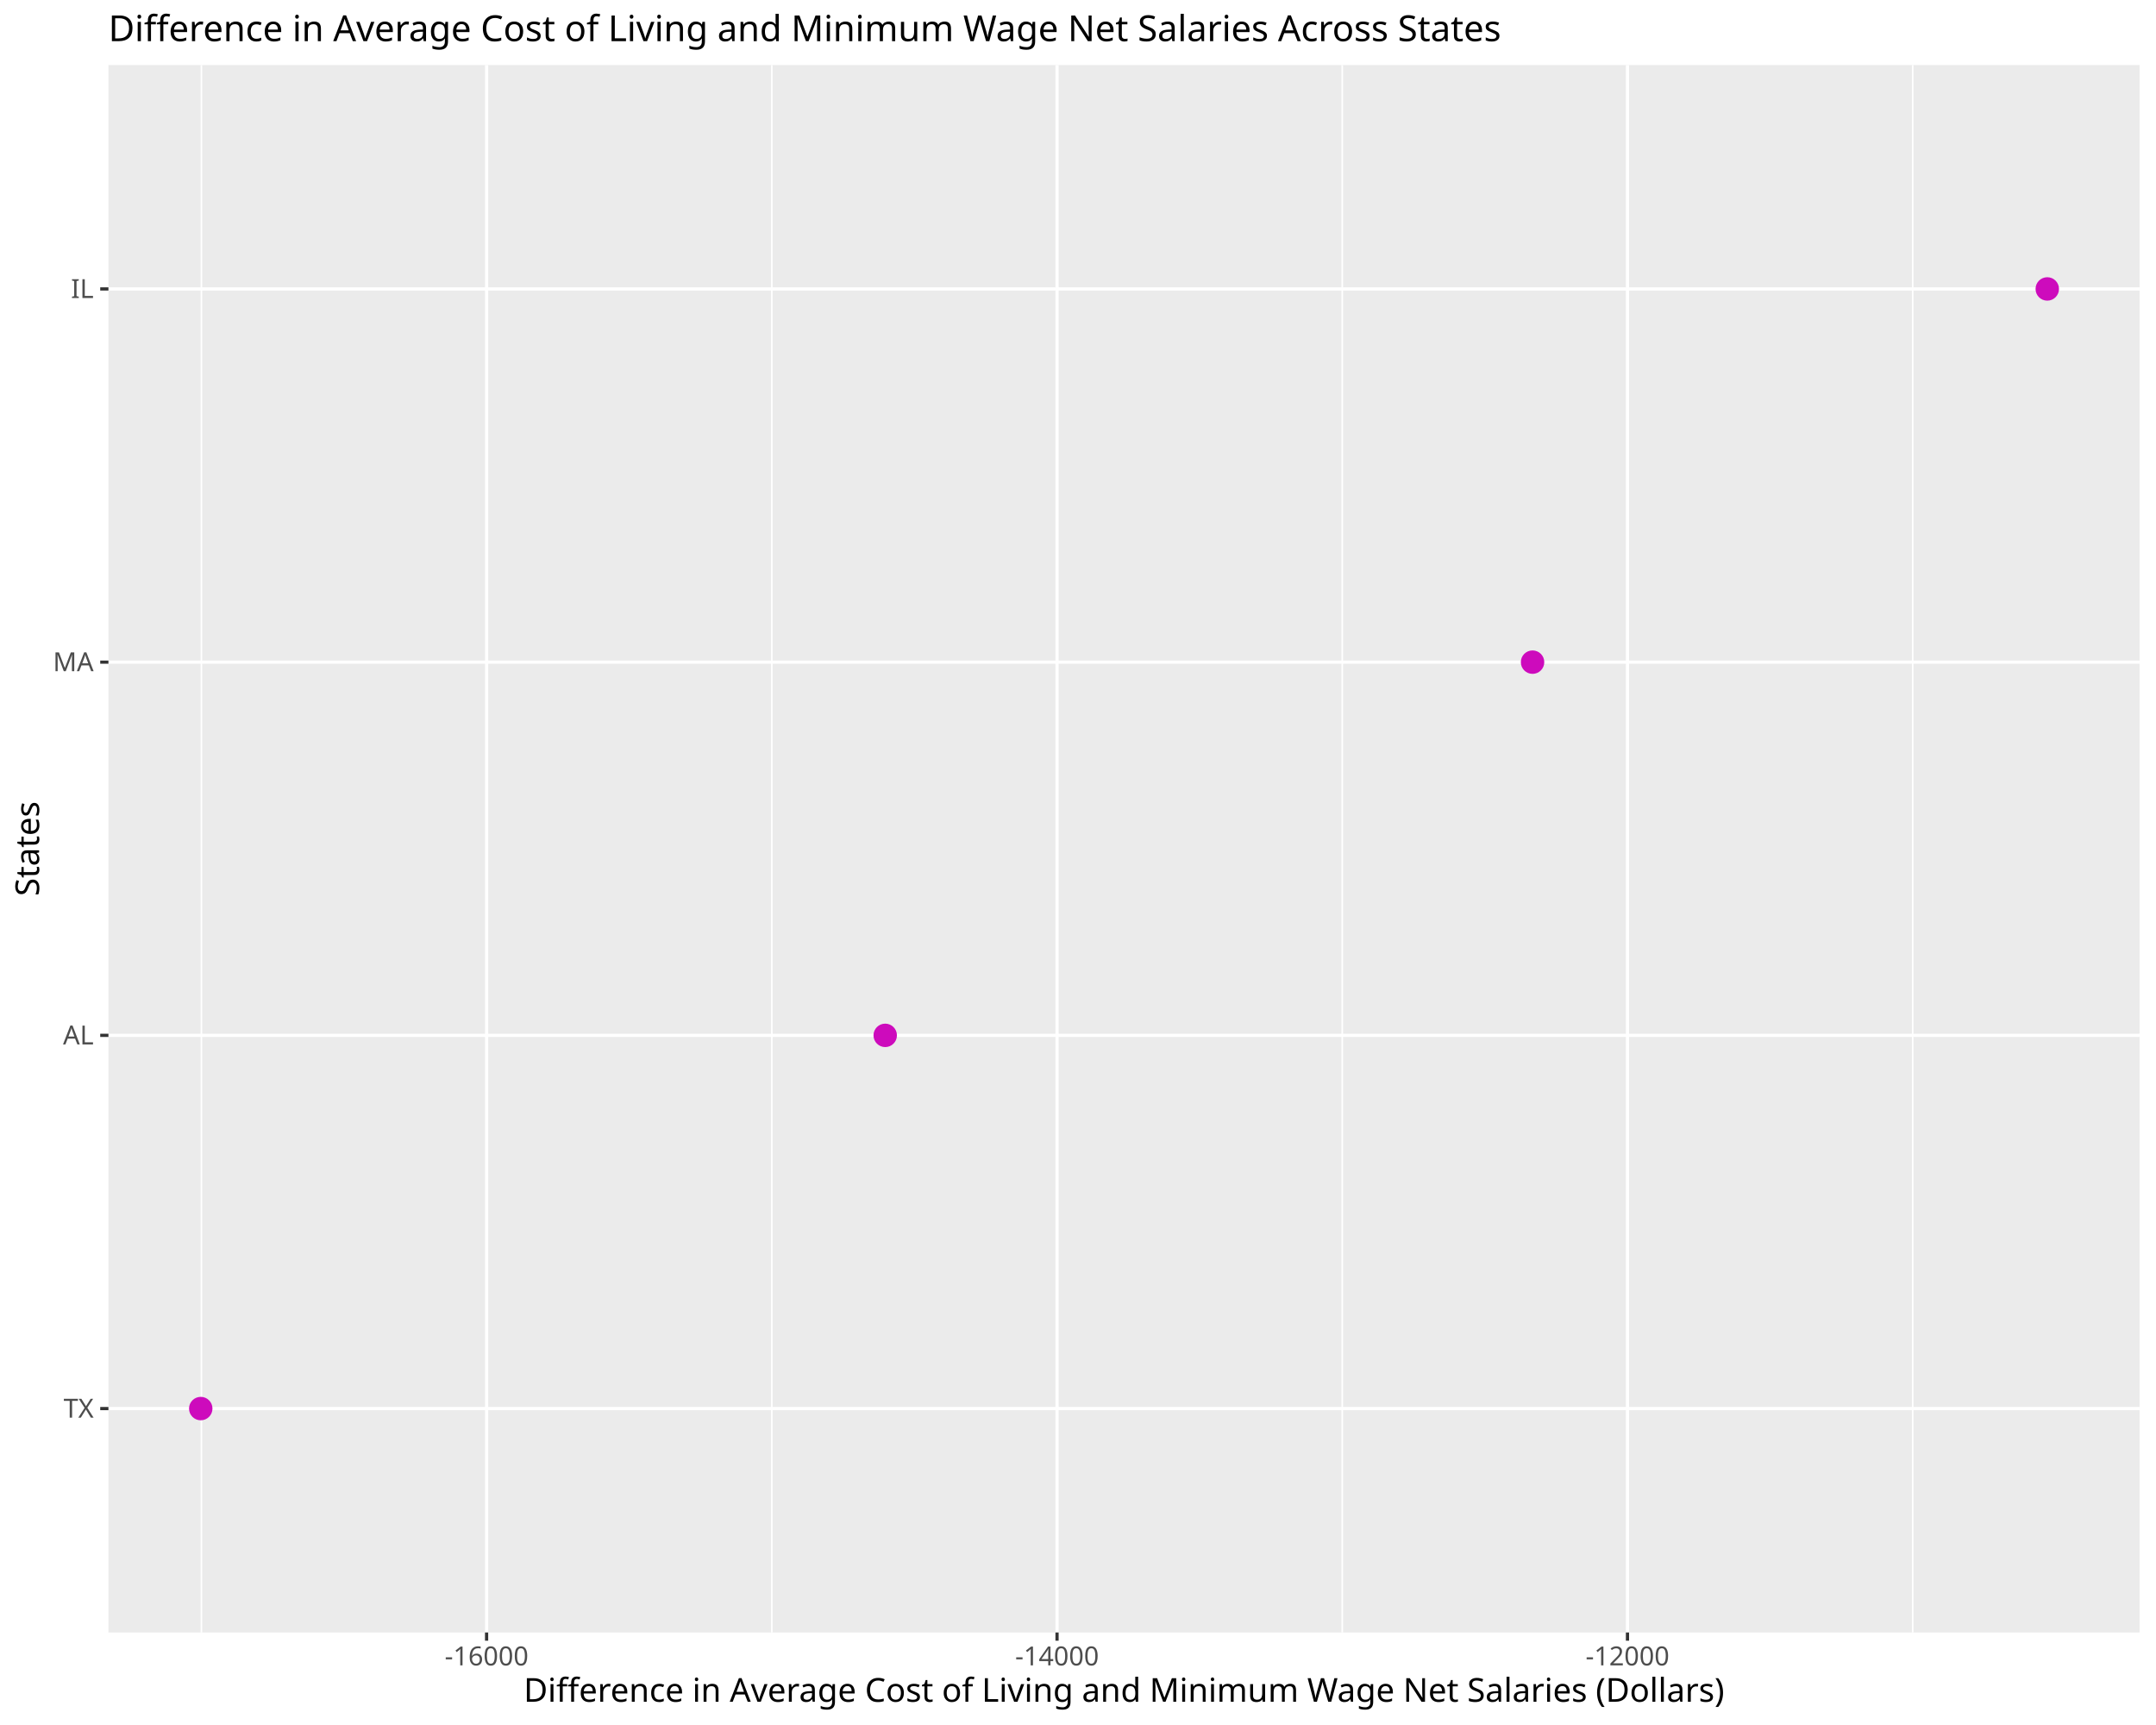
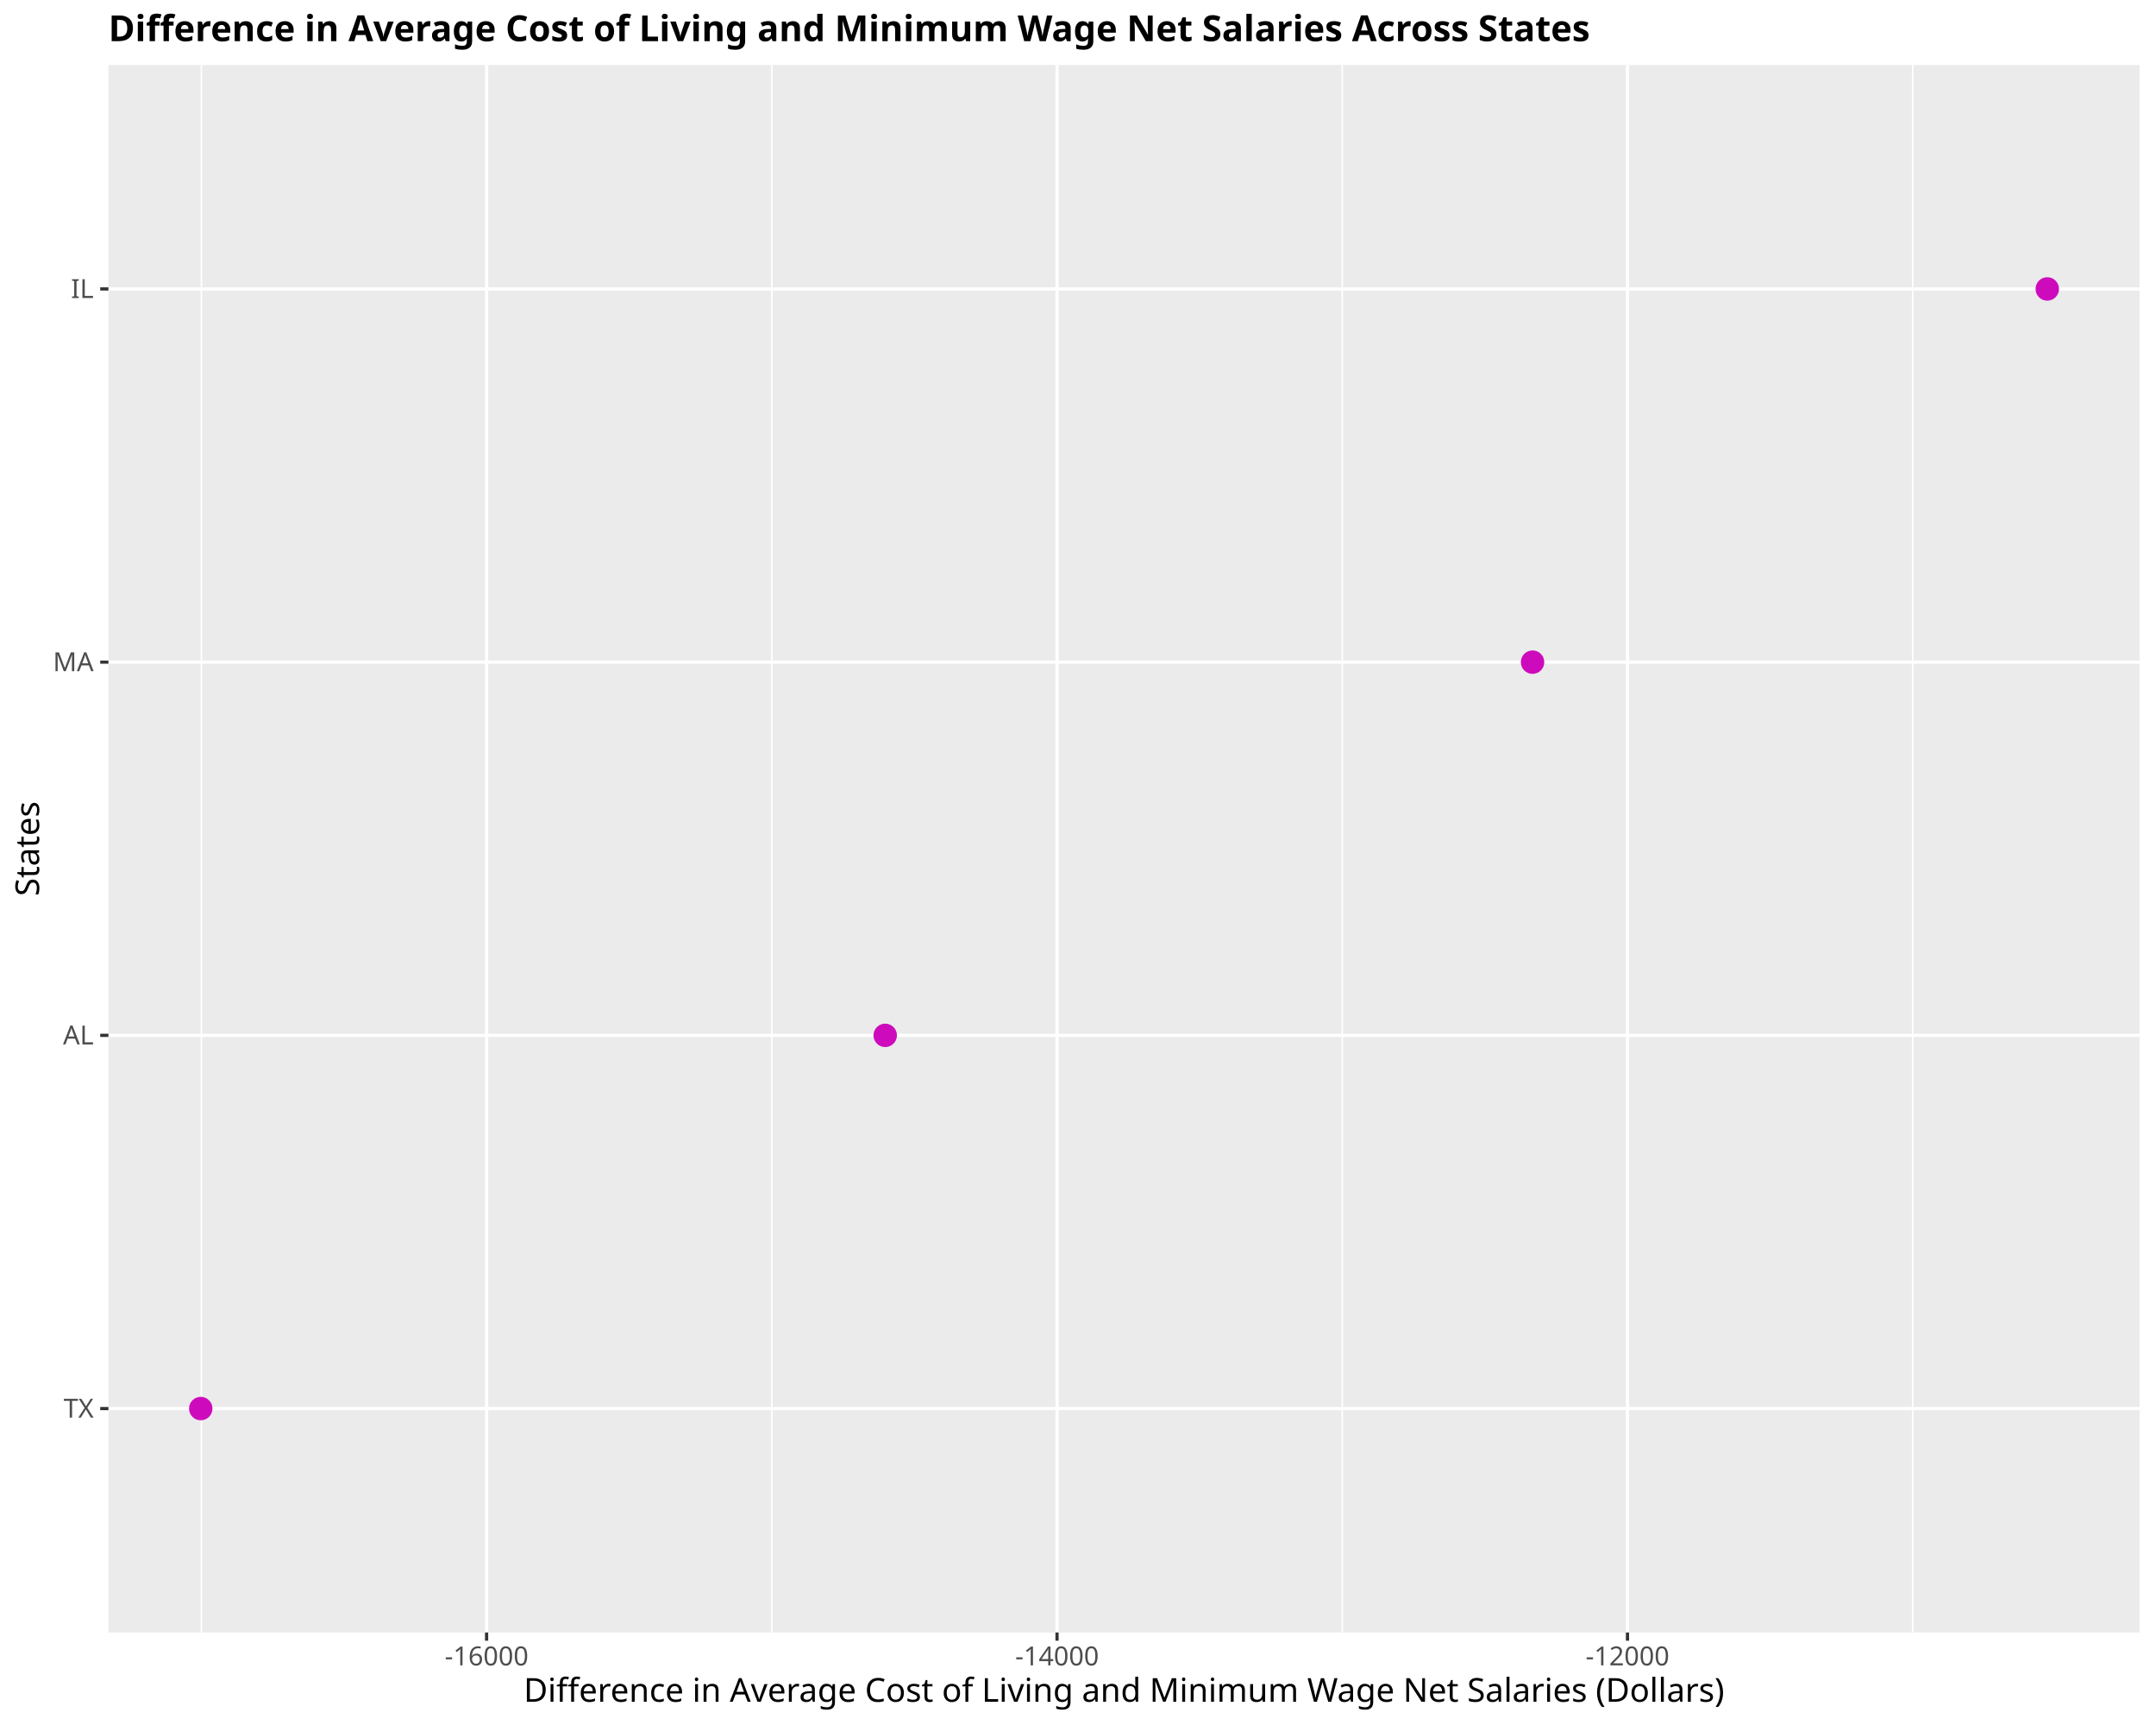
<svg xmlns="http://www.w3.org/2000/svg" class="svglite" data-engine-version="2.0" width="720.00pt" height="576.00pt" viewBox="0 0 720.00 576.00">
  <defs>
    <style type="text/css">
    .svglite line, .svglite polyline, .svglite polygon, .svglite path, .svglite rect, .svglite circle {
      fill: none;
      stroke: #000000;
      stroke-linecap: round;
      stroke-linejoin: round;
      stroke-miterlimit: 10.00;
    }
  </style>
  </defs>
  <rect width="100%" height="100%" style="stroke: none; fill: #FFFFFF;" />
  <defs>
    <clipPath id="cpMC4wMHw3MjAuMDB8MC4wMHw1NzYuMDA=">
      <rect x="0.00" y="0.00" width="720.00" height="576.00" />
    </clipPath>
  </defs>
  <g clip-path="url(#cpMC4wMHw3MjAuMDB8MC4wMHw1NzYuMDA=)">
    <rect x="0.00" y="0.00" width="720.00" height="576.00" style="stroke-width: 1.07; stroke: #FFFFFF; fill: #FFFFFF;" />
  </g>
  <defs>
    <clipPath id="cpMzYuMjF8NzE0LjUyfDIxLjcxfDU0NS4xMQ==">
      <rect x="36.21" y="21.71" width="678.31" height="523.40" />
    </clipPath>
  </defs>
  <g clip-path="url(#cpMzYuMjF8NzE0LjUyfDIxLjcxfDU0NS4xMQ==)">
    <rect x="36.21" y="21.71" width="678.31" height="523.40" style="stroke-width: 1.07; stroke: none; fill: #EBEBEB;" />
    <polyline points="67.25,545.11 67.25,21.71 " style="stroke-width: 0.53; stroke: #FFFFFF; stroke-linecap: butt;" />
    <polyline points="257.75,545.11 257.75,21.71 " style="stroke-width: 0.53; stroke: #FFFFFF; stroke-linecap: butt;" />
    <polyline points="448.25,545.11 448.25,21.71 " style="stroke-width: 0.53; stroke: #FFFFFF; stroke-linecap: butt;" />
    <polyline points="638.75,545.11 638.75,21.71 " style="stroke-width: 0.53; stroke: #FFFFFF; stroke-linecap: butt;" />
    <polyline points="36.21,470.34 714.52,470.34 " style="stroke-width: 1.07; stroke: #FFFFFF; stroke-linecap: butt;" />
    <polyline points="36.21,345.72 714.52,345.72 " style="stroke-width: 1.07; stroke: #FFFFFF; stroke-linecap: butt;" />
    <polyline points="36.21,221.10 714.52,221.10 " style="stroke-width: 1.07; stroke: #FFFFFF; stroke-linecap: butt;" />
    <polyline points="36.21,96.48 714.52,96.48 " style="stroke-width: 1.07; stroke: #FFFFFF; stroke-linecap: butt;" />
    <polyline points="162.50,545.11 162.50,21.71 " style="stroke-width: 1.07; stroke: #FFFFFF; stroke-linecap: butt;" />
    <polyline points="353.00,545.11 353.00,21.71 " style="stroke-width: 1.07; stroke: #FFFFFF; stroke-linecap: butt;" />
    <polyline points="543.50,545.11 543.50,21.71 " style="stroke-width: 1.07; stroke: #FFFFFF; stroke-linecap: butt;" />
    <circle cx="67.04" cy="470.34" r="3.56" style="stroke-width: 0.71; stroke: #CD0BBC; fill: #CD0BBC;" />
    <circle cx="295.62" cy="345.72" r="3.56" style="stroke-width: 0.71; stroke: #CD0BBC; fill: #CD0BBC;" />
    <circle cx="511.80" cy="221.10" r="3.56" style="stroke-width: 0.71; stroke: #CD0BBC; fill: #CD0BBC;" />
    <circle cx="683.69" cy="96.48" r="3.56" style="stroke-width: 0.71; stroke: #CD0BBC; fill: #CD0BBC;" />
  </g>
  <g clip-path="url(#cpMC4wMHw3MjAuMDB8MC4wMHw1NzYuMDA=)">
    <text x="31.28" y="473.37" text-anchor="end" style="font-size: 8.80px; fill: #4D4D4D; font-family: sans;" textLength="11.25px" lengthAdjust="spacingAndGlyphs">TX</text>
    <text x="31.28" y="348.75" text-anchor="end" style="font-size: 8.80px; fill: #4D4D4D; font-family: sans;" textLength="10.77px" lengthAdjust="spacingAndGlyphs">AL</text>
    <text x="31.28" y="224.13" text-anchor="end" style="font-size: 8.80px; fill: #4D4D4D; font-family: sans;" textLength="13.21px" lengthAdjust="spacingAndGlyphs">MA</text>
    <text x="31.28" y="99.51" text-anchor="end" style="font-size: 8.80px; fill: #4D4D4D; font-family: sans;" textLength="7.34px" lengthAdjust="spacingAndGlyphs">IL</text>
    <polyline points="33.47,470.34 36.21,470.34 " style="stroke-width: 1.07; stroke: #333333; stroke-linecap: butt;" />
    <polyline points="33.47,345.72 36.21,345.72 " style="stroke-width: 1.07; stroke: #333333; stroke-linecap: butt;" />
    <polyline points="33.47,221.10 36.21,221.10 " style="stroke-width: 1.07; stroke: #333333; stroke-linecap: butt;" />
    <polyline points="33.47,96.48 36.21,96.48 " style="stroke-width: 1.07; stroke: #333333; stroke-linecap: butt;" />
    <polyline points="162.50,547.85 162.50,545.11 " style="stroke-width: 1.07; stroke: #333333; stroke-linecap: butt;" />
    <polyline points="353.00,547.85 353.00,545.11 " style="stroke-width: 1.07; stroke: #333333; stroke-linecap: butt;" />
    <polyline points="543.50,547.85 543.50,545.11 " style="stroke-width: 1.07; stroke: #333333; stroke-linecap: butt;" />
    <text x="162.50" y="556.10" text-anchor="middle" style="font-size: 8.80px; fill: #4D4D4D; font-family: sans;" textLength="27.40px" lengthAdjust="spacingAndGlyphs">-16000</text>
    <text x="353.00" y="556.10" text-anchor="middle" style="font-size: 8.80px; fill: #4D4D4D; font-family: sans;" textLength="27.40px" lengthAdjust="spacingAndGlyphs">-14000</text>
    <text x="543.50" y="556.10" text-anchor="middle" style="font-size: 8.80px; fill: #4D4D4D; font-family: sans;" textLength="27.40px" lengthAdjust="spacingAndGlyphs">-12000</text>
    <text x="375.37" y="568.24" text-anchor="middle" style="font-size: 11.00px; font-family: sans;" textLength="383.97px" lengthAdjust="spacingAndGlyphs">Difference in Average Cost of Living and Minimum Wage Net Salaries (Dollars)</text>
    <text transform="translate(13.05,283.41) rotate(-90)" text-anchor="middle" style="font-size: 11.00px; font-family: sans;" textLength="31.19px" lengthAdjust="spacingAndGlyphs">States</text>
-     <text x="36.21" y="13.74" style="font-size: 12.00px; font-family: sans;" textLength="447.60px" lengthAdjust="spacingAndGlyphs">Difference in Average Cost of Living and Minimum Wage Net Salaries Across States</text>
+     <text x="36.21" y="13.74" style="font-size: 12.00px; font-weight: bold; font-family: sans;" textLength="447.60px" lengthAdjust="spacingAndGlyphs">Difference in Average Cost of Living and Minimum Wage Net Salaries Across States</text>
  </g>
</svg>
